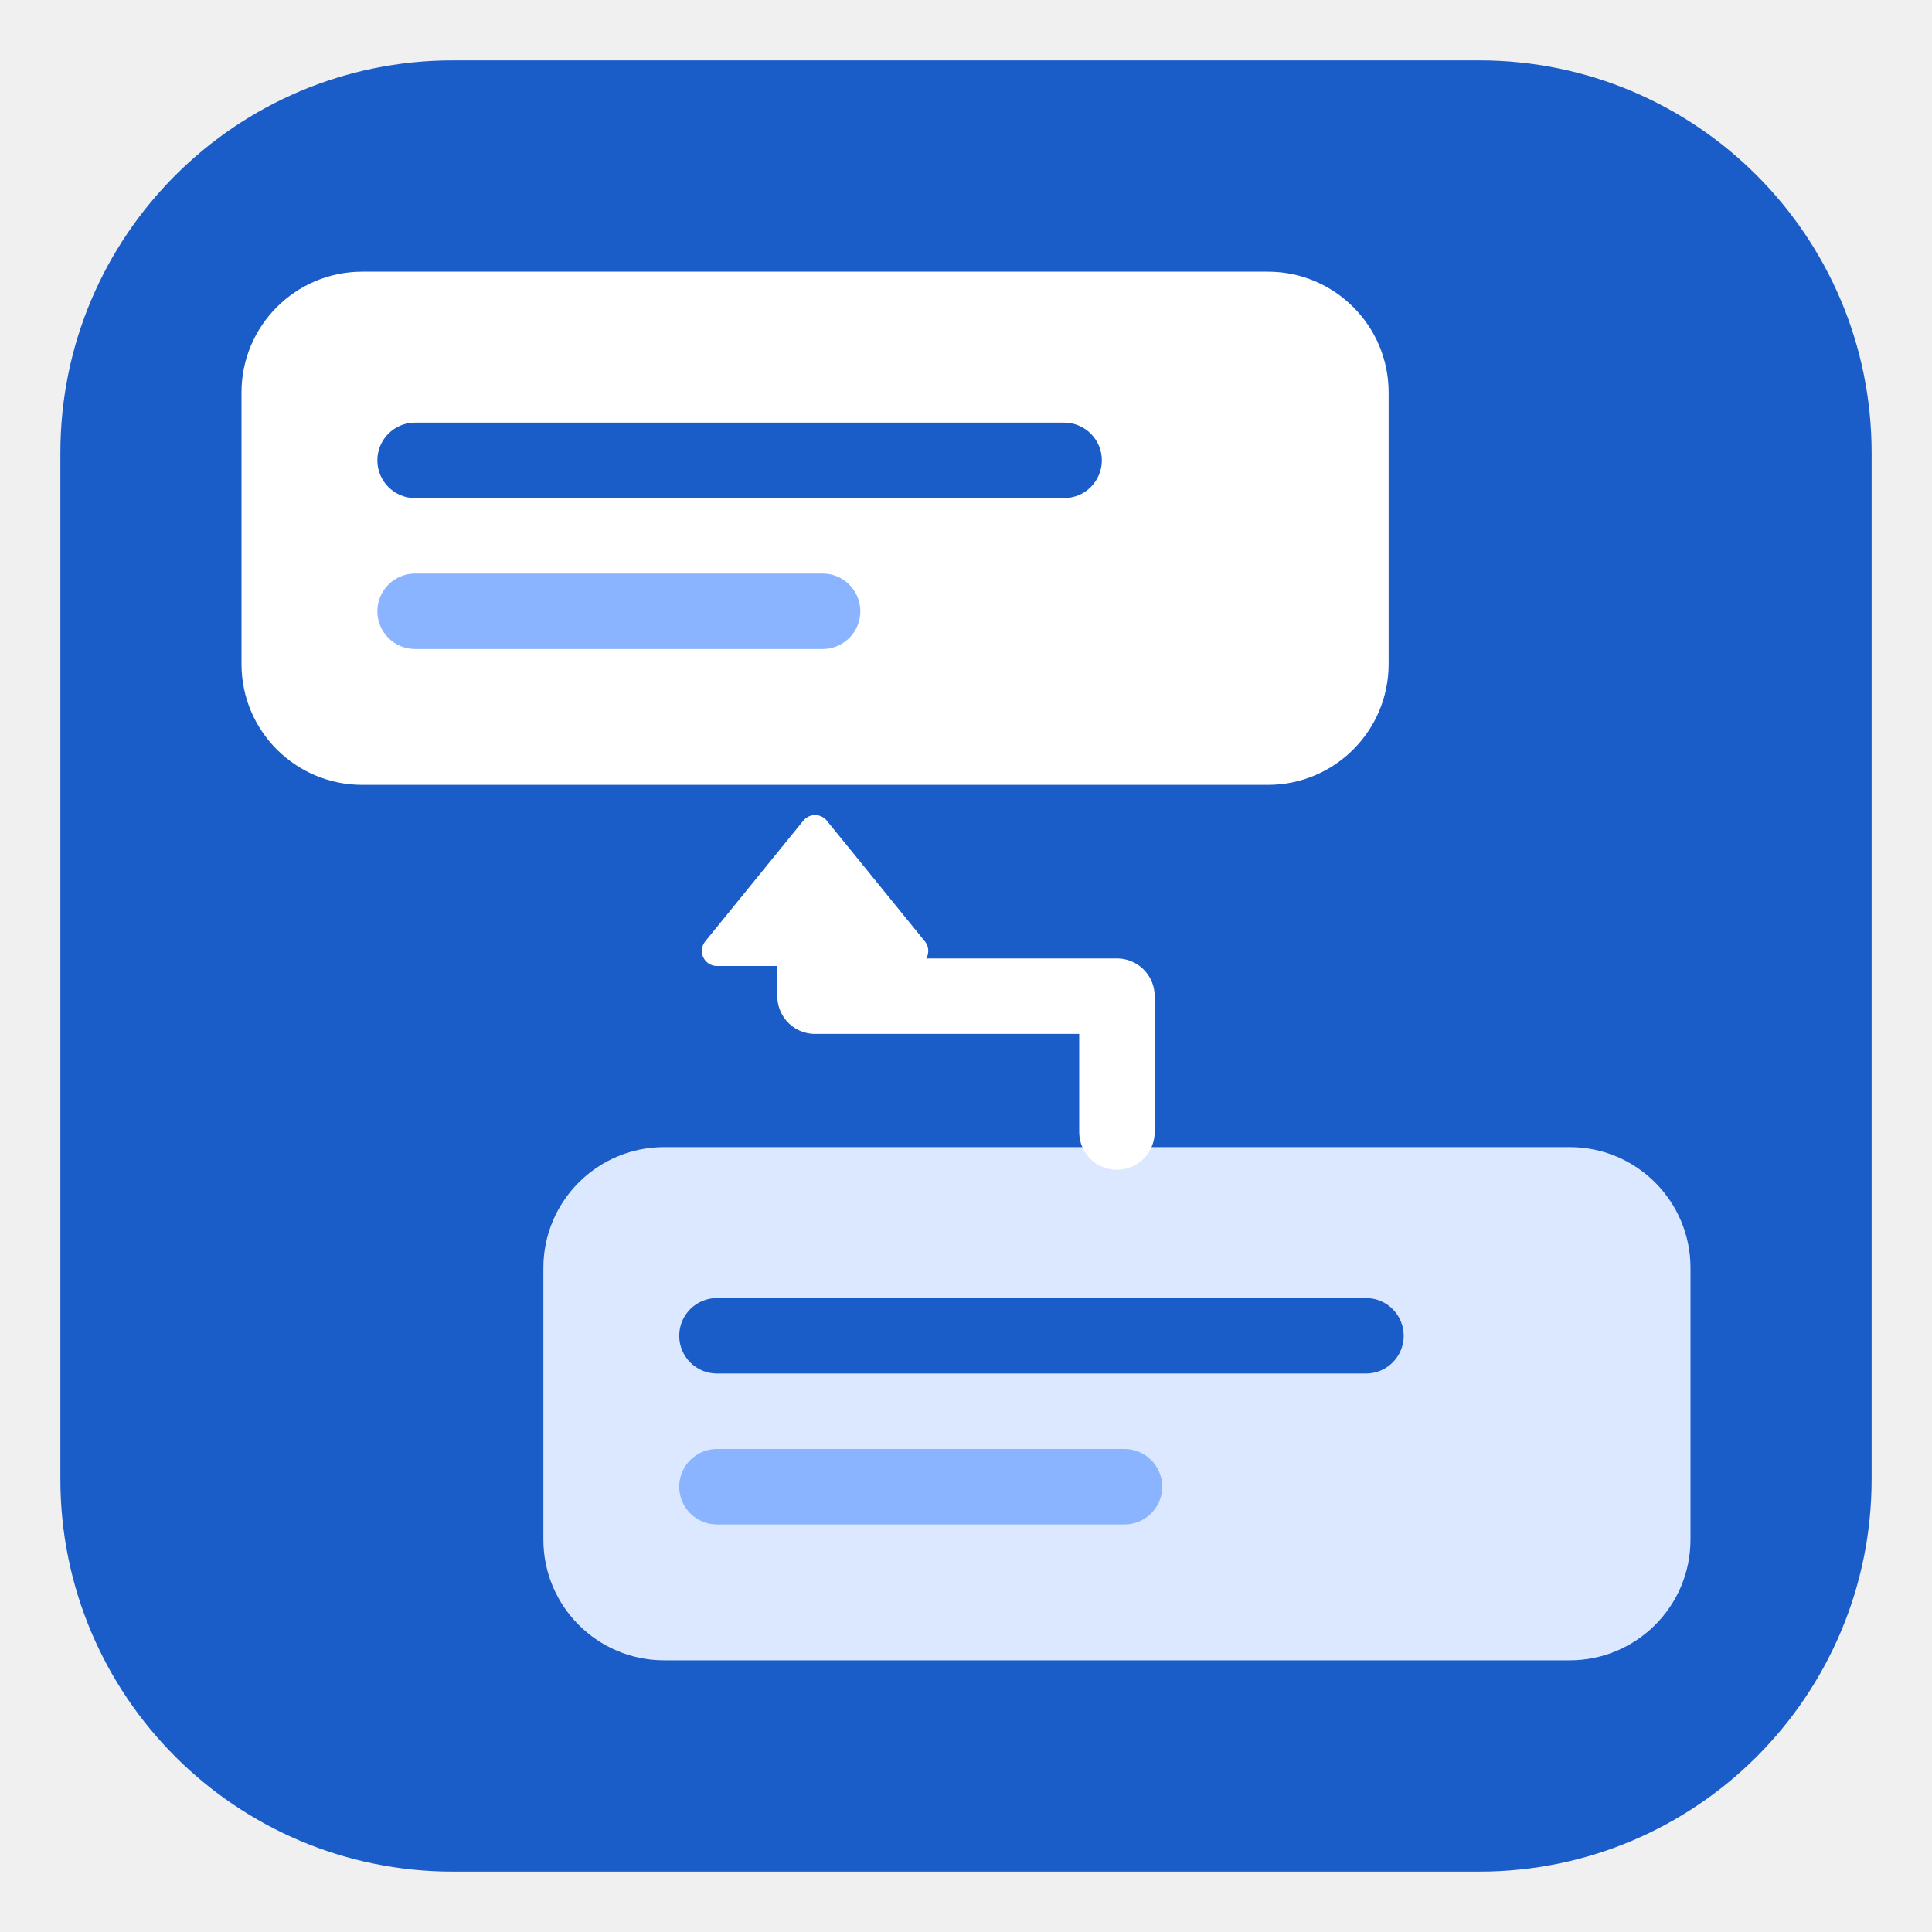
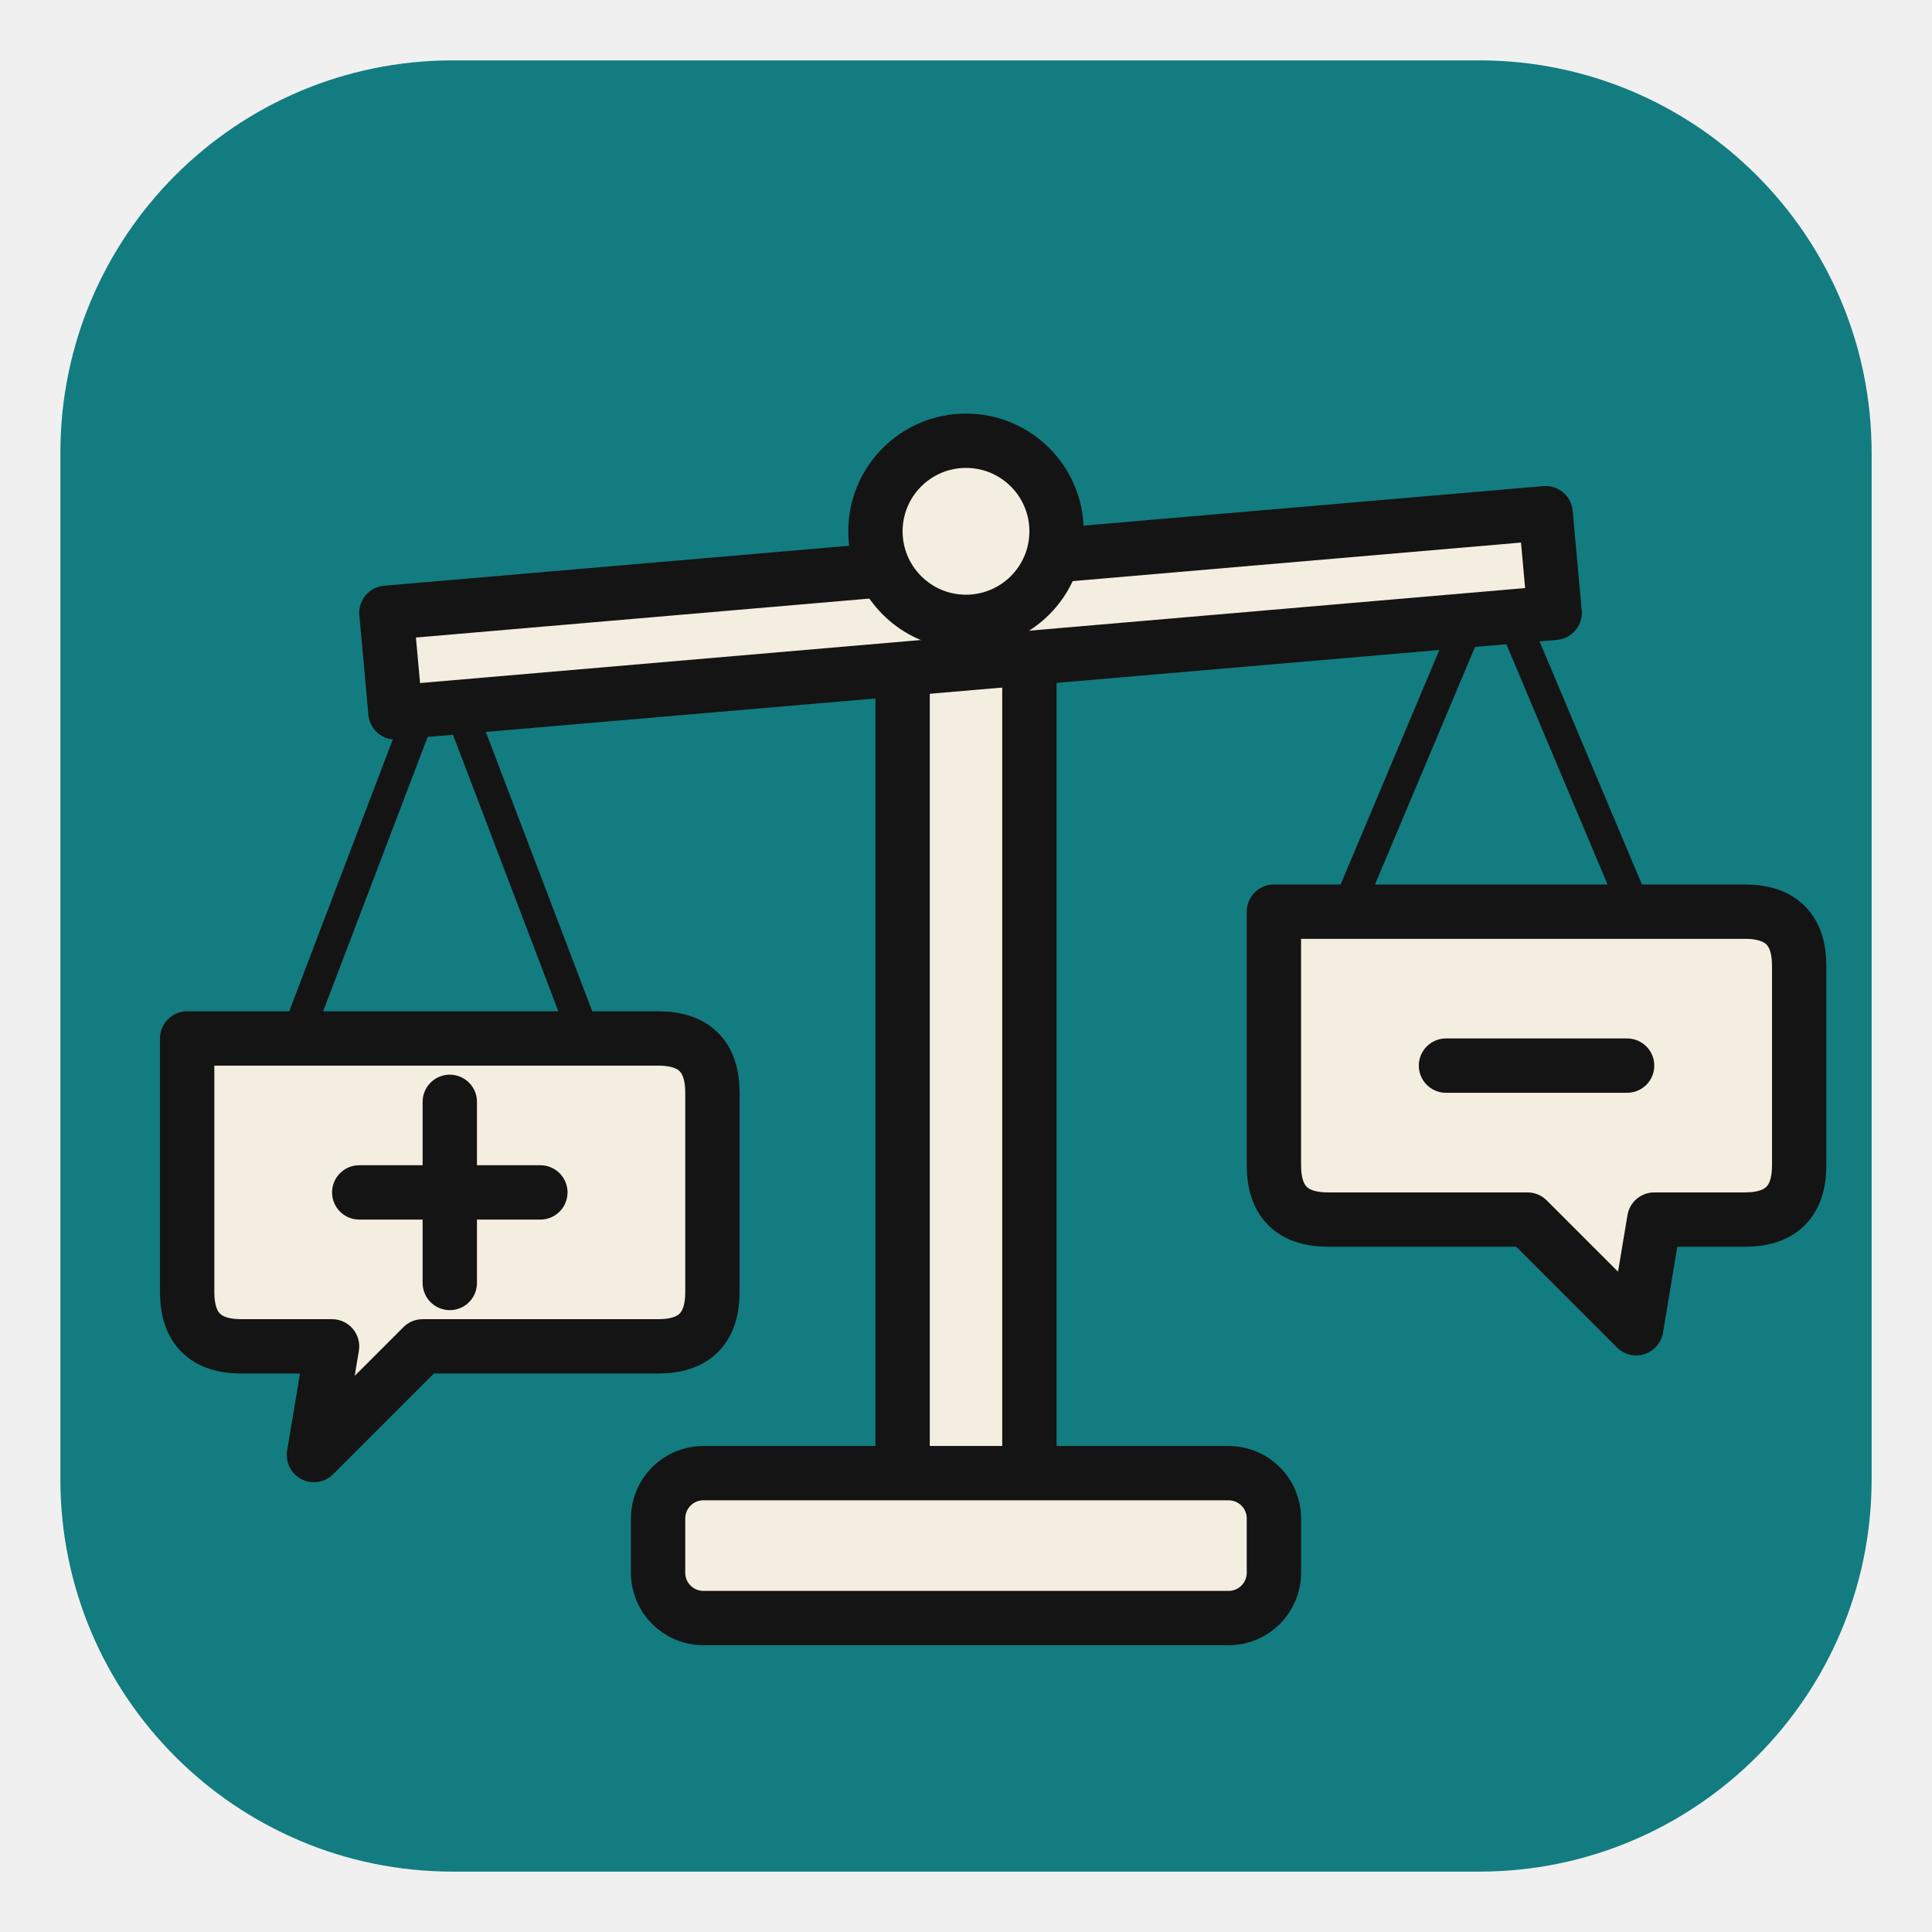
<svg xmlns="http://www.w3.org/2000/svg" width="256" height="256" viewBox="0 0 256 256">
-   <rect x="8" y="8" width="240" height="240" rx="52" fill="#1A5CC8" />
-   <rect x="32" y="36" width="152" height="68" rx="16" fill="#FFFFFF" />
-   <rect x="50" y="56" width="96" height="10" rx="5" fill="#1A5CC8" />
-   <rect x="50" y="76" width="64" height="10" rx="5" fill="#8AB4FF" />
-   <rect x="72" y="152" width="152" height="68" rx="16" fill="#DCE8FF" />
-   <rect x="90" y="172" width="96" height="10" rx="5" fill="#1A5CC8" />
-   <rect x="90" y="192" width="64" height="10" rx="5" fill="#8AB4FF" />
-   <path d="M148 150 V132 H108 V124" fill="none" stroke="#FFFFFF" stroke-width="10" stroke-linecap="round" stroke-linejoin="round" />
-   <path d="M95 126 L108 110 L121 126 Z" fill="#FFFFFF" stroke="#FFFFFF" stroke-width="4" stroke-linejoin="round" />
+   <rect x="8" y="8" width="240" height="240" rx="52" fill="#127C80" />
+   <g transform="translate(8 8) scale(1.2)" stroke="#141414" stroke-linejoin="round" stroke-linecap="round">
+     <path d="M42 66 L26 108 M42 66 L58 108 M158 56 L142 94 M158 56 L174 94" fill="none" stroke-width="3.5" />
+     <rect x="93" y="44" width="14" height="114" rx="4" fill="#F3EEDF" stroke-width="6" />
+     <rect x="66" y="156" width="68" height="16" rx="5" fill="#F3EEDF" stroke-width="6" />
+     <path d="M36 61 L164 50 L165 61 L37 72 Z" fill="#F3EEDF" stroke-width="6" />
+     <circle cx="100" cy="52" r="10" fill="#F3EEDF" stroke-width="6" />
+     <path d="M14 108 L66 108 C70 108 72 110 72 114 L72 136 C72 140 70 142 66 142 L40 142 L28 154 L30 142 L20 142 C16 142 14 140 14 136 Z" fill="#F3EEDF" stroke-width="6" />
+     <path d="M33 125 L53 125 M43 115 L43 135" fill="none" stroke-width="6" />
+     <path d="M134 94 L186 94 C190 94 192 96 192 100 L192 122 C192 126 190 128 186 128 L176 128 L174 140 L162 128 L140 128 C136 128 134 126 134 122 Z" fill="#F3EEDF" stroke-width="6" />
+     <path d="M153 111 L173 111" fill="none" stroke-width="6" />
+   </g>
</svg>
